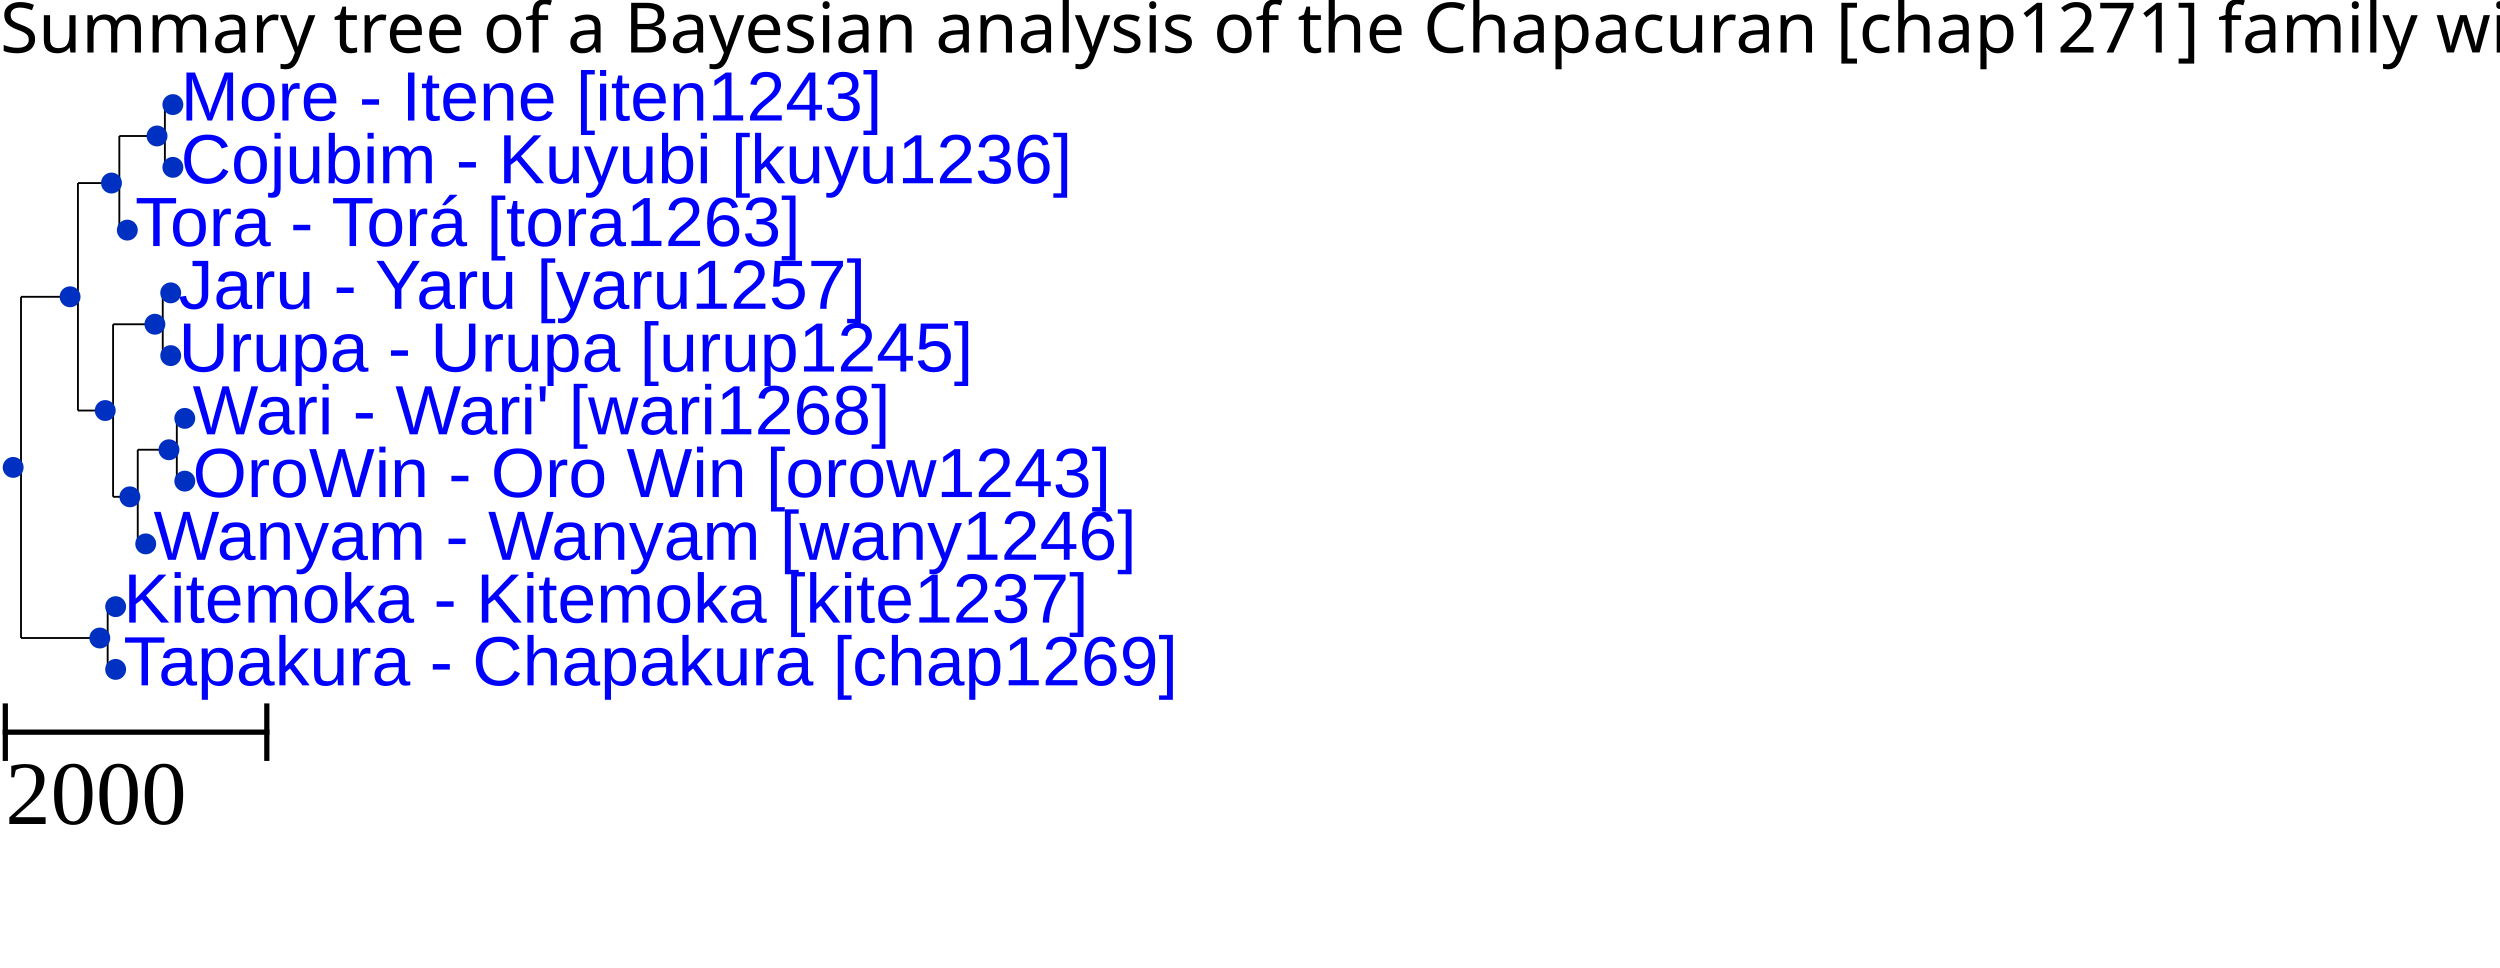
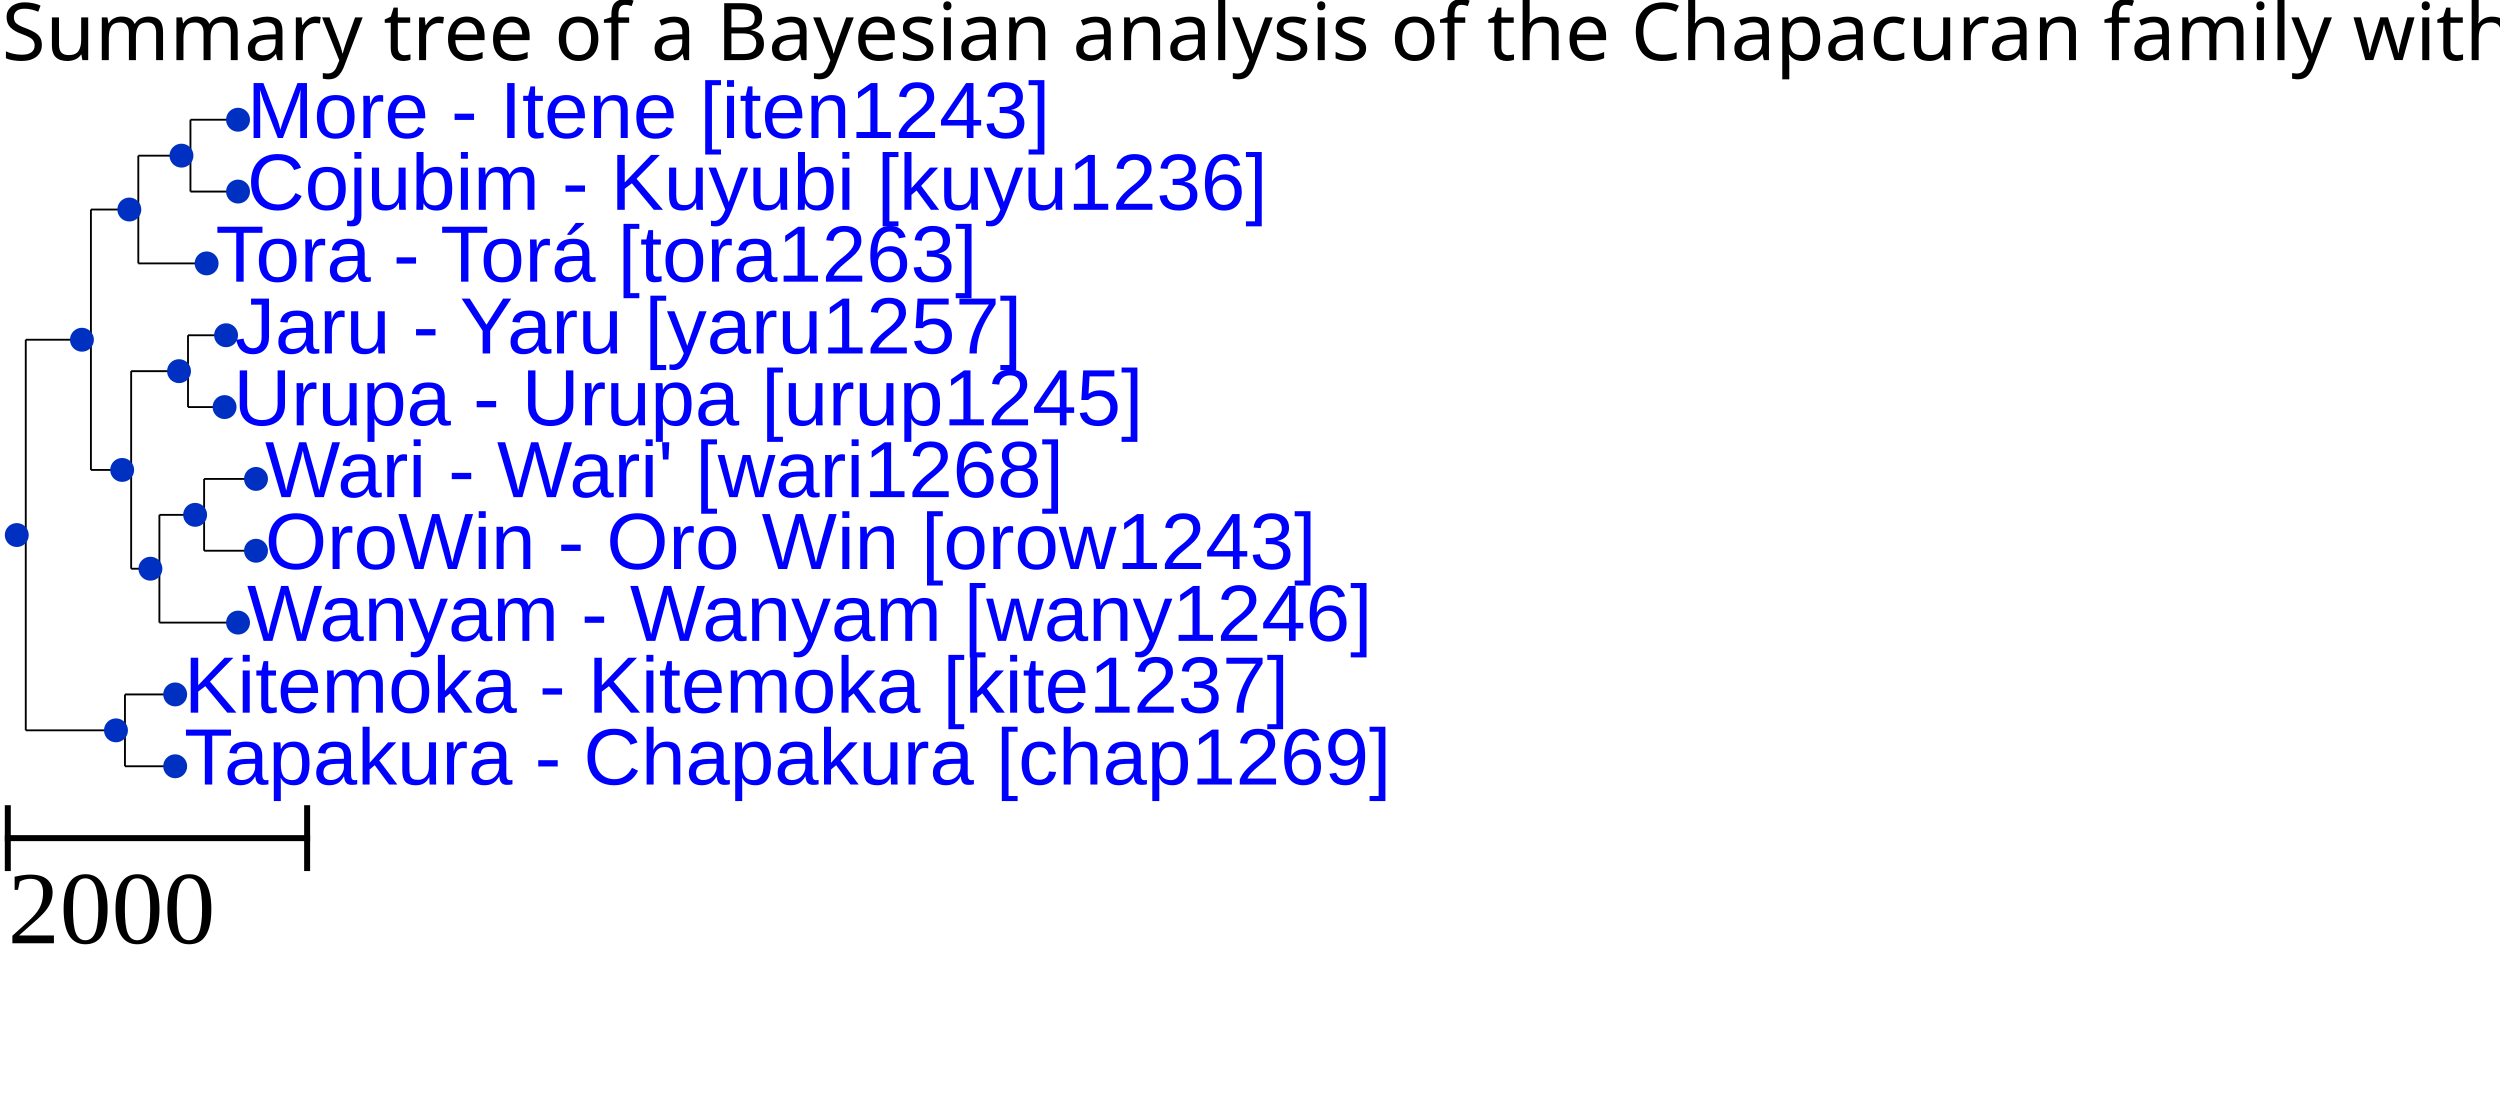
- <svg xmlns="http://www.w3.org/2000/svg" width="352.778mm" height="136.525mm" viewBox="0 0 1000 387.029" version="1.2" baseProfile="tiny">
+ <svg xmlns="http://www.w3.org/2000/svg" width="352.778mm" height="156.281mm" viewBox="0 0 1000 443.645" version="1.2" baseProfile="tiny">
  <defs> </defs>
  <g fill="none" stroke="black" stroke-width="1" fill-rule="evenodd" stroke-linecap="square" stroke-linejoin="bevel">
-     <g fill="none" stroke="none" transform="matrix(2.09205,0,0,2.09205,0,27.1967)" font-family=".AppleSystemUIFont" font-size="13pt" font-weight="400" font-style="normal">
-       <rect x="0" y="-13" width="478" height="185" />
-     </g>
-     <g fill="none" stroke="none" transform="matrix(2.09205,0,0,2.09205,2.09205,29.2887)" font-family=".AppleSystemUIFont" font-size="13pt" font-weight="400" font-style="normal">
-       <rect x="0" y="0" width="120.816" height="120" />
-     </g>
-     <g fill="none" stroke="#000000" stroke-opacity="1" stroke-width="1" stroke-linecap="butt" stroke-linejoin="bevel" transform="matrix(2.09205,0,0,2.09205,2.09205,29.2887)" font-family=".AppleSystemUIFont" font-size="13pt" font-weight="400" font-style="normal">
+     <g fill="none" stroke="none" transform="matrix(2.39808,0,0,2.39808,0,31.1751)" font-family=".AppleSystemUIFont" font-size="13pt" font-weight="400" font-style="normal">
+       <rect x="0" y="-13" width="417" height="185" />
+     </g>
+     <g fill="none" stroke="none" transform="matrix(2.39808,0,0,2.39808,2.39808,33.5731)" font-family=".AppleSystemUIFont" font-size="13pt" font-weight="400" font-style="normal">
+       <rect x="0" y="0" width="131.96" height="120" />
+     </g>
+     <g fill="none" stroke="#000000" stroke-opacity="1" stroke-width="1" stroke-linecap="butt" stroke-linejoin="bevel" transform="matrix(2.39808,0,0,2.39808,2.39808,33.5731)" font-family=".AppleSystemUIFont" font-size="13pt" font-weight="400" font-style="normal">
      <polyline fill="none" vector-effect="non-scaling-stroke" points="3,42.75 3,108 " />
    </g>
-     <g fill="#0030c1" fill-opacity="1" stroke="#0030c1" stroke-opacity="1" stroke-width="1" stroke-linecap="square" stroke-linejoin="bevel" transform="matrix(2.09205,0,0,2.09205,2.09205,183.839)" font-family=".AppleSystemUIFont" font-size="13pt" font-weight="400" font-style="normal">
-       <circle cx="1.5" cy="1.5" r="1.5" />
-     </g>
-     <g fill="none" stroke="#000000" stroke-opacity="1" stroke-width="1" stroke-linecap="butt" stroke-linejoin="bevel" transform="matrix(2.09205,0,0,2.09205,8.3682,29.2887)" font-family=".AppleSystemUIFont" font-size="13pt" font-weight="400" font-style="normal">
+     <g fill="#0030c1" fill-opacity="1" stroke="#0030c1" stroke-opacity="1" stroke-width="1" stroke-linecap="square" stroke-linejoin="bevel" transform="matrix(2.39808,0,0,2.39808,2.39808,210.731)" font-family=".AppleSystemUIFont" font-size="13pt" font-weight="400" font-style="normal">
+       <circle cx="1.5" cy="1.5" r="1.5" />
+     </g>
+     <g fill="none" stroke="#000000" stroke-opacity="1" stroke-width="1" stroke-linecap="butt" stroke-linejoin="bevel" transform="matrix(2.39808,0,0,2.39808,9.59233,33.5731)" font-family=".AppleSystemUIFont" font-size="13pt" font-weight="400" font-style="normal">
      <polyline fill="none" vector-effect="non-scaling-stroke" points="10.884,21 10.884,64.5 " />
    </g>
-     <g fill="none" stroke="#000000" stroke-opacity="1" stroke-width="1" stroke-linecap="butt" stroke-linejoin="bevel" transform="matrix(2.09205,0,0,2.09205,8.3682,29.2887)" font-family=".AppleSystemUIFont" font-size="13pt" font-weight="400" font-style="normal">
+     <g fill="none" stroke="#000000" stroke-opacity="1" stroke-width="1" stroke-linecap="butt" stroke-linejoin="bevel" transform="matrix(2.39808,0,0,2.39808,9.59233,33.5731)" font-family=".AppleSystemUIFont" font-size="13pt" font-weight="400" font-style="normal">
      <polyline fill="none" vector-effect="non-scaling-stroke" points="0,42.75 7.884,42.75 " />
    </g>
-     <g fill="#0030c1" fill-opacity="1" stroke="#0030c1" stroke-opacity="1" stroke-width="1" stroke-linecap="square" stroke-linejoin="bevel" transform="matrix(2.09205,0,0,2.09205,24.8623,115.586)" font-family=".AppleSystemUIFont" font-size="13pt" font-weight="400" font-style="normal">
-       <circle cx="1.5" cy="1.5" r="1.5" />
-     </g>
-     <g fill="none" stroke="#000000" stroke-opacity="1" stroke-width="1" stroke-linecap="butt" stroke-linejoin="bevel" transform="matrix(2.09205,0,0,2.09205,31.1385,29.2887)" font-family=".AppleSystemUIFont" font-size="13pt" font-weight="400" font-style="normal">
+     <g fill="#0030c1" fill-opacity="1" stroke="#0030c1" stroke-opacity="1" stroke-width="1" stroke-linecap="square" stroke-linejoin="bevel" transform="matrix(2.39808,0,0,2.39808,28.4993,132.494)" font-family=".AppleSystemUIFont" font-size="13pt" font-weight="400" font-style="normal">
+       <circle cx="1.5" cy="1.5" r="1.5" />
+     </g>
+     <g fill="none" stroke="#000000" stroke-opacity="1" stroke-width="1" stroke-linecap="butt" stroke-linejoin="bevel" transform="matrix(2.39808,0,0,2.39808,35.6935,33.5731)" font-family=".AppleSystemUIFont" font-size="13pt" font-weight="400" font-style="normal">
      <polyline fill="none" vector-effect="non-scaling-stroke" points="7.916,12 7.916,30 " />
    </g>
-     <g fill="none" stroke="#000000" stroke-opacity="1" stroke-width="1" stroke-linecap="butt" stroke-linejoin="bevel" transform="matrix(2.09205,0,0,2.09205,31.1385,29.2887)" font-family=".AppleSystemUIFont" font-size="13pt" font-weight="400" font-style="normal">
+     <g fill="none" stroke="#000000" stroke-opacity="1" stroke-width="1" stroke-linecap="butt" stroke-linejoin="bevel" transform="matrix(2.39808,0,0,2.39808,35.6935,33.5731)" font-family=".AppleSystemUIFont" font-size="13pt" font-weight="400" font-style="normal">
      <polyline fill="none" vector-effect="non-scaling-stroke" points="0,21 4.916,21 " />
    </g>
-     <g fill="#0030c1" fill-opacity="1" stroke="#0030c1" stroke-opacity="1" stroke-width="1" stroke-linecap="square" stroke-linejoin="bevel" transform="matrix(2.09205,0,0,2.09205,41.4228,70.0837)" font-family=".AppleSystemUIFont" font-size="13pt" font-weight="400" font-style="normal">
-       <circle cx="1.5" cy="1.5" r="1.5" />
-     </g>
-     <g fill="none" stroke="#000000" stroke-opacity="1" stroke-width="1" stroke-linecap="butt" stroke-linejoin="bevel" transform="matrix(2.09205,0,0,2.09205,47.699,29.2887)" font-family=".AppleSystemUIFont" font-size="13pt" font-weight="400" font-style="normal">
+     <g fill="#0030c1" fill-opacity="1" stroke="#0030c1" stroke-opacity="1" stroke-width="1" stroke-linecap="square" stroke-linejoin="bevel" transform="matrix(2.39808,0,0,2.39808,47.4823,80.3357)" font-family=".AppleSystemUIFont" font-size="13pt" font-weight="400" font-style="normal">
+       <circle cx="1.5" cy="1.5" r="1.5" />
+     </g>
+     <g fill="none" stroke="#000000" stroke-opacity="1" stroke-width="1" stroke-linecap="butt" stroke-linejoin="bevel" transform="matrix(2.39808,0,0,2.39808,54.6765,33.5731)" font-family=".AppleSystemUIFont" font-size="13pt" font-weight="400" font-style="normal">
      <polyline fill="none" vector-effect="non-scaling-stroke" points="8.71,6 8.71,18 " />
    </g>
-     <g fill="none" stroke="#000000" stroke-opacity="1" stroke-width="1" stroke-linecap="butt" stroke-linejoin="bevel" transform="matrix(2.09205,0,0,2.09205,47.699,29.2887)" font-family=".AppleSystemUIFont" font-size="13pt" font-weight="400" font-style="normal">
+     <g fill="none" stroke="#000000" stroke-opacity="1" stroke-width="1" stroke-linecap="butt" stroke-linejoin="bevel" transform="matrix(2.39808,0,0,2.39808,54.6765,33.5731)" font-family=".AppleSystemUIFont" font-size="13pt" font-weight="400" font-style="normal">
      <polyline fill="none" vector-effect="non-scaling-stroke" points="0,12 5.71,12 " />
    </g>
-     <g fill="#0030c1" fill-opacity="1" stroke="#0030c1" stroke-opacity="1" stroke-width="1" stroke-linecap="square" stroke-linejoin="bevel" transform="matrix(2.09205,0,0,2.09205,59.6443,51.2552)" font-family=".AppleSystemUIFont" font-size="13pt" font-weight="400" font-style="normal">
-       <circle cx="1.5" cy="1.5" r="1.5" />
-     </g>
-     <g fill="none" stroke="#000000" stroke-opacity="1" stroke-width="1" stroke-linecap="butt" stroke-linejoin="bevel" transform="matrix(2.09205,0,0,2.09205,65.9205,29.2887)" font-family=".AppleSystemUIFont" font-size="13pt" font-weight="400" font-style="normal">
-       <polyline fill="none" vector-effect="non-scaling-stroke" points="0,6 0.025,6 " />
-     </g>
-     <g fill="#0030c1" fill-opacity="1" stroke="#0030c1" stroke-opacity="1" stroke-width="1" stroke-linecap="square" stroke-linejoin="bevel" transform="matrix(2.09205,0,0,2.09205,65.9728,38.7029)" font-family=".AppleSystemUIFont" font-size="13pt" font-weight="400" font-style="normal">
-       <circle cx="1.5" cy="1.5" r="1.5" />
-     </g>
-     <g fill="none" stroke="#000000" stroke-opacity="1" stroke-width="1" stroke-linecap="square" stroke-linejoin="bevel" transform="matrix(2.09205,0,0,2.09205,72.2489,29.2887)" font-family="Arial" font-size="10pt" font-weight="400" font-style="normal">
+     <g fill="#0030c1" fill-opacity="1" stroke="#0030c1" stroke-opacity="1" stroke-width="1" stroke-linecap="square" stroke-linejoin="bevel" transform="matrix(2.39808,0,0,2.39808,68.3693,58.753)" font-family=".AppleSystemUIFont" font-size="13pt" font-weight="400" font-style="normal">
+       <circle cx="1.5" cy="1.5" r="1.5" />
+     </g>
+     <g fill="none" stroke="#000000" stroke-opacity="1" stroke-width="1" stroke-linecap="butt" stroke-linejoin="bevel" transform="matrix(2.39808,0,0,2.39808,75.5635,33.5731)" font-family=".AppleSystemUIFont" font-size="13pt" font-weight="400" font-style="normal">
+       <polyline fill="none" vector-effect="non-scaling-stroke" points="0,6 6.45,6 " />
+     </g>
+     <g fill="#0030c1" fill-opacity="1" stroke="#0030c1" stroke-opacity="1" stroke-width="1" stroke-linecap="square" stroke-linejoin="bevel" transform="matrix(2.39808,0,0,2.39808,91.0321,44.3645)" font-family=".AppleSystemUIFont" font-size="13pt" font-weight="400" font-style="normal">
+       <circle cx="1.5" cy="1.5" r="1.5" />
+     </g>
+     <g fill="none" stroke="#000000" stroke-opacity="1" stroke-width="1" stroke-linecap="square" stroke-linejoin="bevel" transform="matrix(2.39808,0,0,2.39808,98.2263,33.5731)" font-family="Arial" font-size="10pt" font-weight="400" font-style="normal">
      <a href="https://glottolog.org/resource/languoid/id/iten1243" title="The glottolog name">
        <text fill="#0000ff" fill-opacity="1" stroke="none" xml:space="preserve" x="0" y="9.047" font-family="Arial" font-size="10pt" font-weight="400" font-style="normal">More - Itene [iten1243]</text>
      </a>
    </g>
-     <g fill="none" stroke="#000000" stroke-opacity="1" stroke-width="1" stroke-linecap="butt" stroke-linejoin="bevel" transform="matrix(2.09205,0,0,2.09205,65.9205,54.3933)" font-family=".AppleSystemUIFont" font-size="13pt" font-weight="400" font-style="normal">
-       <polyline fill="none" vector-effect="non-scaling-stroke" points="0,6 0.025,6 " />
-     </g>
-     <g fill="#0030c1" fill-opacity="1" stroke="#0030c1" stroke-opacity="1" stroke-width="1" stroke-linecap="square" stroke-linejoin="bevel" transform="matrix(2.09205,0,0,2.09205,65.9728,63.8075)" font-family=".AppleSystemUIFont" font-size="13pt" font-weight="400" font-style="normal">
-       <circle cx="1.5" cy="1.5" r="1.5" />
-     </g>
-     <g fill="none" stroke="#000000" stroke-opacity="1" stroke-width="1" stroke-linecap="square" stroke-linejoin="bevel" transform="matrix(2.09205,0,0,2.09205,72.2489,54.3933)" font-family="Arial" font-size="10pt" font-weight="400" font-style="normal">
+     <g fill="none" stroke="#000000" stroke-opacity="1" stroke-width="1" stroke-linecap="butt" stroke-linejoin="bevel" transform="matrix(2.39808,0,0,2.39808,75.5635,62.3501)" font-family=".AppleSystemUIFont" font-size="13pt" font-weight="400" font-style="normal">
+       <polyline fill="none" vector-effect="non-scaling-stroke" points="0,6 6.45,6 " />
+     </g>
+     <g fill="#0030c1" fill-opacity="1" stroke="#0030c1" stroke-opacity="1" stroke-width="1" stroke-linecap="square" stroke-linejoin="bevel" transform="matrix(2.39808,0,0,2.39808,91.0321,73.1415)" font-family=".AppleSystemUIFont" font-size="13pt" font-weight="400" font-style="normal">
+       <circle cx="1.5" cy="1.5" r="1.5" />
+     </g>
+     <g fill="none" stroke="#000000" stroke-opacity="1" stroke-width="1" stroke-linecap="square" stroke-linejoin="bevel" transform="matrix(2.39808,0,0,2.39808,98.2263,62.3501)" font-family="Arial" font-size="10pt" font-weight="400" font-style="normal">
      <a href="https://glottolog.org/resource/languoid/id/kuyu1236" title="The glottolog name">
        <text fill="#0000ff" fill-opacity="1" stroke="none" xml:space="preserve" x="0" y="9.047" font-family="Arial" font-size="10pt" font-weight="400" font-style="normal">Cojubim - Kuyubi [kuyu1236]</text>
      </a>
    </g>
-     <g fill="none" stroke="#000000" stroke-opacity="1" stroke-width="1" stroke-linecap="butt" stroke-linejoin="bevel" transform="matrix(2.09205,0,0,2.09205,47.699,79.4979)" font-family=".AppleSystemUIFont" font-size="13pt" font-weight="400" font-style="normal">
-       <polyline fill="none" vector-effect="non-scaling-stroke" points="0,6 0.025,6 " />
-     </g>
-     <g fill="#0030c1" fill-opacity="1" stroke="#0030c1" stroke-opacity="1" stroke-width="1" stroke-linecap="square" stroke-linejoin="bevel" transform="matrix(2.09205,0,0,2.09205,47.7513,88.9121)" font-family=".AppleSystemUIFont" font-size="13pt" font-weight="400" font-style="normal">
-       <circle cx="1.5" cy="1.5" r="1.5" />
-     </g>
-     <g fill="none" stroke="#000000" stroke-opacity="1" stroke-width="1" stroke-linecap="square" stroke-linejoin="bevel" transform="matrix(2.09205,0,0,2.09205,54.0274,79.4979)" font-family="Arial" font-size="10pt" font-weight="400" font-style="normal">
+     <g fill="none" stroke="#000000" stroke-opacity="1" stroke-width="1" stroke-linecap="butt" stroke-linejoin="bevel" transform="matrix(2.39808,0,0,2.39808,54.6765,91.1271)" font-family=".AppleSystemUIFont" font-size="13pt" font-weight="400" font-style="normal">
+       <polyline fill="none" vector-effect="non-scaling-stroke" points="0,6 9.91,6 " />
+     </g>
+     <g fill="#0030c1" fill-opacity="1" stroke="#0030c1" stroke-opacity="1" stroke-width="1" stroke-linecap="square" stroke-linejoin="bevel" transform="matrix(2.39808,0,0,2.39808,78.4421,101.918)" font-family=".AppleSystemUIFont" font-size="13pt" font-weight="400" font-style="normal">
+       <circle cx="1.5" cy="1.5" r="1.5" />
+     </g>
+     <g fill="none" stroke="#000000" stroke-opacity="1" stroke-width="1" stroke-linecap="square" stroke-linejoin="bevel" transform="matrix(2.39808,0,0,2.39808,85.6364,91.1271)" font-family="Arial" font-size="10pt" font-weight="400" font-style="normal">
      <a href="https://glottolog.org/resource/languoid/id/tora1263" title="The glottolog name">
        <text fill="#0000ff" fill-opacity="1" stroke="none" xml:space="preserve" x="0" y="9.047" font-family="Arial" font-size="10pt" font-weight="400" font-style="normal">Tora - Torá [tora1263]</text>
      </a>
    </g>
-     <g fill="none" stroke="#000000" stroke-opacity="1" stroke-width="1" stroke-linecap="butt" stroke-linejoin="bevel" transform="matrix(2.09205,0,0,2.09205,31.1385,104.603)" font-family=".AppleSystemUIFont" font-size="13pt" font-weight="400" font-style="normal">
+     <g fill="none" stroke="#000000" stroke-opacity="1" stroke-width="1" stroke-linecap="butt" stroke-linejoin="bevel" transform="matrix(2.39808,0,0,2.39808,35.6935,119.904)" font-family=".AppleSystemUIFont" font-size="13pt" font-weight="400" font-style="normal">
      <polyline fill="none" vector-effect="non-scaling-stroke" points="6.721,12 6.721,45 " />
    </g>
-     <g fill="none" stroke="#000000" stroke-opacity="1" stroke-width="1" stroke-linecap="butt" stroke-linejoin="bevel" transform="matrix(2.09205,0,0,2.09205,31.1385,104.603)" font-family=".AppleSystemUIFont" font-size="13pt" font-weight="400" font-style="normal">
+     <g fill="none" stroke="#000000" stroke-opacity="1" stroke-width="1" stroke-linecap="butt" stroke-linejoin="bevel" transform="matrix(2.39808,0,0,2.39808,35.6935,119.904)" font-family=".AppleSystemUIFont" font-size="13pt" font-weight="400" font-style="normal">
      <polyline fill="none" vector-effect="non-scaling-stroke" points="0,28.5 3.721,28.5 " />
    </g>
-     <g fill="#0030c1" fill-opacity="1" stroke="#0030c1" stroke-opacity="1" stroke-width="1" stroke-linecap="square" stroke-linejoin="bevel" transform="matrix(2.09205,0,0,2.09205,38.9227,161.088)" font-family=".AppleSystemUIFont" font-size="13pt" font-weight="400" font-style="normal">
-       <circle cx="1.5" cy="1.5" r="1.5" />
-     </g>
-     <g fill="none" stroke="#000000" stroke-opacity="1" stroke-width="1" stroke-linecap="butt" stroke-linejoin="bevel" transform="matrix(2.09205,0,0,2.09205,45.1988,104.603)" font-family=".AppleSystemUIFont" font-size="13pt" font-weight="400" font-style="normal">
+     <g fill="#0030c1" fill-opacity="1" stroke="#0030c1" stroke-opacity="1" stroke-width="1" stroke-linecap="square" stroke-linejoin="bevel" transform="matrix(2.39808,0,0,2.39808,44.6164,184.652)" font-family=".AppleSystemUIFont" font-size="13pt" font-weight="400" font-style="normal">
+       <circle cx="1.5" cy="1.5" r="1.5" />
+     </g>
+     <g fill="none" stroke="#000000" stroke-opacity="1" stroke-width="1" stroke-linecap="butt" stroke-linejoin="bevel" transform="matrix(2.39808,0,0,2.39808,51.8107,119.904)" font-family=".AppleSystemUIFont" font-size="13pt" font-weight="400" font-style="normal">
      <polyline fill="none" vector-effect="non-scaling-stroke" points="9.497,6 9.497,18 " />
    </g>
-     <g fill="none" stroke="#000000" stroke-opacity="1" stroke-width="1" stroke-linecap="butt" stroke-linejoin="bevel" transform="matrix(2.09205,0,0,2.09205,45.1988,104.603)" font-family=".AppleSystemUIFont" font-size="13pt" font-weight="400" font-style="normal">
+     <g fill="none" stroke="#000000" stroke-opacity="1" stroke-width="1" stroke-linecap="butt" stroke-linejoin="bevel" transform="matrix(2.39808,0,0,2.39808,51.8107,119.904)" font-family=".AppleSystemUIFont" font-size="13pt" font-weight="400" font-style="normal">
      <polyline fill="none" vector-effect="non-scaling-stroke" points="0,12 6.497,12 " />
    </g>
-     <g fill="#0030c1" fill-opacity="1" stroke="#0030c1" stroke-opacity="1" stroke-width="1" stroke-linecap="square" stroke-linejoin="bevel" transform="matrix(2.09205,0,0,2.09205,58.7908,126.569)" font-family=".AppleSystemUIFont" font-size="13pt" font-weight="400" font-style="normal">
-       <circle cx="1.5" cy="1.5" r="1.5" />
-     </g>
-     <g fill="none" stroke="#000000" stroke-opacity="1" stroke-width="1" stroke-linecap="butt" stroke-linejoin="bevel" transform="matrix(2.09205,0,0,2.09205,65.067,104.603)" font-family=".AppleSystemUIFont" font-size="13pt" font-weight="400" font-style="normal">
-       <polyline fill="none" vector-effect="non-scaling-stroke" points="0,6 0.025,6 " />
-     </g>
-     <g fill="#0030c1" fill-opacity="1" stroke="#0030c1" stroke-opacity="1" stroke-width="1" stroke-linecap="square" stroke-linejoin="bevel" transform="matrix(2.09205,0,0,2.09205,65.1193,114.017)" font-family=".AppleSystemUIFont" font-size="13pt" font-weight="400" font-style="normal">
-       <circle cx="1.5" cy="1.5" r="1.5" />
-     </g>
-     <g fill="none" stroke="#000000" stroke-opacity="1" stroke-width="1" stroke-linecap="square" stroke-linejoin="bevel" transform="matrix(2.09205,0,0,2.09205,71.3954,104.603)" font-family="Arial" font-size="10pt" font-weight="400" font-style="normal">
+     <g fill="#0030c1" fill-opacity="1" stroke="#0030c1" stroke-opacity="1" stroke-width="1" stroke-linecap="square" stroke-linejoin="bevel" transform="matrix(2.39808,0,0,2.39808,67.3909,145.084)" font-family=".AppleSystemUIFont" font-size="13pt" font-weight="400" font-style="normal">
+       <circle cx="1.5" cy="1.5" r="1.5" />
+     </g>
+     <g fill="none" stroke="#000000" stroke-opacity="1" stroke-width="1" stroke-linecap="butt" stroke-linejoin="bevel" transform="matrix(2.39808,0,0,2.39808,74.5852,119.904)" font-family=".AppleSystemUIFont" font-size="13pt" font-weight="400" font-style="normal">
+       <polyline fill="none" vector-effect="non-scaling-stroke" points="0,6 4.858,6 " />
+     </g>
+     <g fill="#0030c1" fill-opacity="1" stroke="#0030c1" stroke-opacity="1" stroke-width="1" stroke-linecap="square" stroke-linejoin="bevel" transform="matrix(2.39808,0,0,2.39808,86.2359,130.695)" font-family=".AppleSystemUIFont" font-size="13pt" font-weight="400" font-style="normal">
+       <circle cx="1.5" cy="1.5" r="1.5" />
+     </g>
+     <g fill="none" stroke="#000000" stroke-opacity="1" stroke-width="1" stroke-linecap="square" stroke-linejoin="bevel" transform="matrix(2.39808,0,0,2.39808,93.4301,119.904)" font-family="Arial" font-size="10pt" font-weight="400" font-style="normal">
      <a href="https://glottolog.org/resource/languoid/id/yaru1257" title="The glottolog name">
        <text fill="#0000ff" fill-opacity="1" stroke="none" xml:space="preserve" x="0" y="9.047" font-family="Arial" font-size="10pt" font-weight="400" font-style="normal">Jaru - Yaru [yaru1257]</text>
      </a>
    </g>
-     <g fill="none" stroke="#000000" stroke-opacity="1" stroke-width="1" stroke-linecap="butt" stroke-linejoin="bevel" transform="matrix(2.09205,0,0,2.09205,65.067,129.707)" font-family=".AppleSystemUIFont" font-size="13pt" font-weight="400" font-style="normal">
-       <polyline fill="none" vector-effect="non-scaling-stroke" points="0,6 0.025,6 " />
-     </g>
-     <g fill="#0030c1" fill-opacity="1" stroke="#0030c1" stroke-opacity="1" stroke-width="1" stroke-linecap="square" stroke-linejoin="bevel" transform="matrix(2.09205,0,0,2.09205,65.1193,139.121)" font-family=".AppleSystemUIFont" font-size="13pt" font-weight="400" font-style="normal">
-       <circle cx="1.5" cy="1.5" r="1.5" />
-     </g>
-     <g fill="none" stroke="#000000" stroke-opacity="1" stroke-width="1" stroke-linecap="square" stroke-linejoin="bevel" transform="matrix(2.09205,0,0,2.09205,71.3954,129.707)" font-family="Arial" font-size="10pt" font-weight="400" font-style="normal">
+     <g fill="none" stroke="#000000" stroke-opacity="1" stroke-width="1" stroke-linecap="butt" stroke-linejoin="bevel" transform="matrix(2.39808,0,0,2.39808,74.5852,148.681)" font-family=".AppleSystemUIFont" font-size="13pt" font-weight="400" font-style="normal">
+       <polyline fill="none" vector-effect="non-scaling-stroke" points="0,6 4.608,6 " />
+     </g>
+     <g fill="#0030c1" fill-opacity="1" stroke="#0030c1" stroke-opacity="1" stroke-width="1" stroke-linecap="square" stroke-linejoin="bevel" transform="matrix(2.39808,0,0,2.39808,85.6364,159.472)" font-family=".AppleSystemUIFont" font-size="13pt" font-weight="400" font-style="normal">
+       <circle cx="1.5" cy="1.5" r="1.5" />
+     </g>
+     <g fill="none" stroke="#000000" stroke-opacity="1" stroke-width="1" stroke-linecap="square" stroke-linejoin="bevel" transform="matrix(2.39808,0,0,2.39808,92.8306,148.681)" font-family="Arial" font-size="10pt" font-weight="400" font-style="normal">
      <a href="https://glottolog.org/resource/languoid/id/urup1245" title="The glottolog name">
        <text fill="#0000ff" fill-opacity="1" stroke="none" xml:space="preserve" x="0" y="9.047" font-family="Arial" font-size="10pt" font-weight="400" font-style="normal">Urupa - Urupa [urup1245]</text>
      </a>
    </g>
-     <g fill="none" stroke="#000000" stroke-opacity="1" stroke-width="1" stroke-linecap="butt" stroke-linejoin="bevel" transform="matrix(2.09205,0,0,2.09205,45.1988,154.812)" font-family=".AppleSystemUIFont" font-size="13pt" font-weight="400" font-style="normal">
+     <g fill="none" stroke="#000000" stroke-opacity="1" stroke-width="1" stroke-linecap="butt" stroke-linejoin="bevel" transform="matrix(2.39808,0,0,2.39808,51.8107,177.458)" font-family=".AppleSystemUIFont" font-size="13pt" font-weight="400" font-style="normal">
      <polyline fill="none" vector-effect="non-scaling-stroke" points="4.717,12 4.717,30 " />
    </g>
-     <g fill="none" stroke="#000000" stroke-opacity="1" stroke-width="1" stroke-linecap="butt" stroke-linejoin="bevel" transform="matrix(2.09205,0,0,2.09205,45.1988,154.812)" font-family=".AppleSystemUIFont" font-size="13pt" font-weight="400" font-style="normal">
+     <g fill="none" stroke="#000000" stroke-opacity="1" stroke-width="1" stroke-linecap="butt" stroke-linejoin="bevel" transform="matrix(2.39808,0,0,2.39808,51.8107,177.458)" font-family=".AppleSystemUIFont" font-size="13pt" font-weight="400" font-style="normal">
      <polyline fill="none" vector-effect="non-scaling-stroke" points="0,21 1.717,21 " />
    </g>
-     <g fill="#0030c1" fill-opacity="1" stroke="#0030c1" stroke-opacity="1" stroke-width="1" stroke-linecap="square" stroke-linejoin="bevel" transform="matrix(2.09205,0,0,2.09205,48.7911,195.607)" font-family=".AppleSystemUIFont" font-size="13pt" font-weight="400" font-style="normal">
-       <circle cx="1.5" cy="1.5" r="1.5" />
-     </g>
-     <g fill="none" stroke="#000000" stroke-opacity="1" stroke-width="1" stroke-linecap="butt" stroke-linejoin="bevel" transform="matrix(2.09205,0,0,2.09205,55.0672,154.812)" font-family=".AppleSystemUIFont" font-size="13pt" font-weight="400" font-style="normal">
+     <g fill="#0030c1" fill-opacity="1" stroke="#0030c1" stroke-opacity="1" stroke-width="1" stroke-linecap="square" stroke-linejoin="bevel" transform="matrix(2.39808,0,0,2.39808,55.9284,224.221)" font-family=".AppleSystemUIFont" font-size="13pt" font-weight="400" font-style="normal">
+       <circle cx="1.5" cy="1.5" r="1.5" />
+     </g>
+     <g fill="none" stroke="#000000" stroke-opacity="1" stroke-width="1" stroke-linecap="butt" stroke-linejoin="bevel" transform="matrix(2.39808,0,0,2.39808,63.1226,177.458)" font-family=".AppleSystemUIFont" font-size="13pt" font-weight="400" font-style="normal">
      <polyline fill="none" vector-effect="non-scaling-stroke" points="7.469,6 7.469,18 " />
    </g>
-     <g fill="none" stroke="#000000" stroke-opacity="1" stroke-width="1" stroke-linecap="butt" stroke-linejoin="bevel" transform="matrix(2.09205,0,0,2.09205,55.0672,154.812)" font-family=".AppleSystemUIFont" font-size="13pt" font-weight="400" font-style="normal">
+     <g fill="none" stroke="#000000" stroke-opacity="1" stroke-width="1" stroke-linecap="butt" stroke-linejoin="bevel" transform="matrix(2.39808,0,0,2.39808,63.1226,177.458)" font-family=".AppleSystemUIFont" font-size="13pt" font-weight="400" font-style="normal">
      <polyline fill="none" vector-effect="non-scaling-stroke" points="0,12 4.469,12 " />
    </g>
-     <g fill="#0030c1" fill-opacity="1" stroke="#0030c1" stroke-opacity="1" stroke-width="1" stroke-linecap="square" stroke-linejoin="bevel" transform="matrix(2.09205,0,0,2.09205,64.4173,176.778)" font-family=".AppleSystemUIFont" font-size="13pt" font-weight="400" font-style="normal">
-       <circle cx="1.5" cy="1.5" r="1.5" />
-     </g>
-     <g fill="none" stroke="#000000" stroke-opacity="1" stroke-width="1" stroke-linecap="butt" stroke-linejoin="bevel" transform="matrix(2.09205,0,0,2.09205,70.6935,154.812)" font-family=".AppleSystemUIFont" font-size="13pt" font-weight="400" font-style="normal">
-       <polyline fill="none" vector-effect="non-scaling-stroke" points="0,6 0.025,6 " />
-     </g>
-     <g fill="#0030c1" fill-opacity="1" stroke="#0030c1" stroke-opacity="1" stroke-width="1" stroke-linecap="square" stroke-linejoin="bevel" transform="matrix(2.09205,0,0,2.09205,70.7458,164.226)" font-family=".AppleSystemUIFont" font-size="13pt" font-weight="400" font-style="normal">
-       <circle cx="1.5" cy="1.5" r="1.5" />
-     </g>
-     <g fill="none" stroke="#000000" stroke-opacity="1" stroke-width="1" stroke-linecap="square" stroke-linejoin="bevel" transform="matrix(2.09205,0,0,2.09205,77.0219,154.812)" font-family="Arial" font-size="10pt" font-weight="400" font-style="normal">
+     <g fill="#0030c1" fill-opacity="1" stroke="#0030c1" stroke-opacity="1" stroke-width="1" stroke-linecap="square" stroke-linejoin="bevel" transform="matrix(2.39808,0,0,2.39808,73.8405,202.638)" font-family=".AppleSystemUIFont" font-size="13pt" font-weight="400" font-style="normal">
+       <circle cx="1.5" cy="1.5" r="1.5" />
+     </g>
+     <g fill="none" stroke="#000000" stroke-opacity="1" stroke-width="1" stroke-linecap="butt" stroke-linejoin="bevel" transform="matrix(2.39808,0,0,2.39808,81.0347,177.458)" font-family=".AppleSystemUIFont" font-size="13pt" font-weight="400" font-style="normal">
+       <polyline fill="none" vector-effect="non-scaling-stroke" points="0,6 7.169,6 " />
+     </g>
+     <g fill="#0030c1" fill-opacity="1" stroke="#0030c1" stroke-opacity="1" stroke-width="1" stroke-linecap="square" stroke-linejoin="bevel" transform="matrix(2.39808,0,0,2.39808,98.2263,188.249)" font-family=".AppleSystemUIFont" font-size="13pt" font-weight="400" font-style="normal">
+       <circle cx="1.5" cy="1.5" r="1.5" />
+     </g>
+     <g fill="none" stroke="#000000" stroke-opacity="1" stroke-width="1" stroke-linecap="square" stroke-linejoin="bevel" transform="matrix(2.39808,0,0,2.39808,105.421,177.458)" font-family="Arial" font-size="10pt" font-weight="400" font-style="normal">
      <a href="https://glottolog.org/resource/languoid/id/wari1268" title="The glottolog name">
        <text fill="#0000ff" fill-opacity="1" stroke="none" xml:space="preserve" x="0" y="9.047" font-family="Arial" font-size="10pt" font-weight="400" font-style="normal">Wari - Wari' [wari1268]</text>
      </a>
    </g>
-     <g fill="none" stroke="#000000" stroke-opacity="1" stroke-width="1" stroke-linecap="butt" stroke-linejoin="bevel" transform="matrix(2.09205,0,0,2.09205,70.6935,179.916)" font-family=".AppleSystemUIFont" font-size="13pt" font-weight="400" font-style="normal">
-       <polyline fill="none" vector-effect="non-scaling-stroke" points="0,6 0.025,6 " />
-     </g>
-     <g fill="#0030c1" fill-opacity="1" stroke="#0030c1" stroke-opacity="1" stroke-width="1" stroke-linecap="square" stroke-linejoin="bevel" transform="matrix(2.09205,0,0,2.09205,70.7458,189.331)" font-family=".AppleSystemUIFont" font-size="13pt" font-weight="400" font-style="normal">
-       <circle cx="1.5" cy="1.5" r="1.5" />
-     </g>
-     <g fill="none" stroke="#000000" stroke-opacity="1" stroke-width="1" stroke-linecap="square" stroke-linejoin="bevel" transform="matrix(2.09205,0,0,2.09205,77.0219,179.916)" font-family="Arial" font-size="10pt" font-weight="400" font-style="normal">
+     <g fill="none" stroke="#000000" stroke-opacity="1" stroke-width="1" stroke-linecap="butt" stroke-linejoin="bevel" transform="matrix(2.39808,0,0,2.39808,81.0347,206.235)" font-family=".AppleSystemUIFont" font-size="13pt" font-weight="400" font-style="normal">
+       <polyline fill="none" vector-effect="non-scaling-stroke" points="0,6 7.169,6 " />
+     </g>
+     <g fill="#0030c1" fill-opacity="1" stroke="#0030c1" stroke-opacity="1" stroke-width="1" stroke-linecap="square" stroke-linejoin="bevel" transform="matrix(2.39808,0,0,2.39808,98.2263,217.026)" font-family=".AppleSystemUIFont" font-size="13pt" font-weight="400" font-style="normal">
+       <circle cx="1.5" cy="1.5" r="1.5" />
+     </g>
+     <g fill="none" stroke="#000000" stroke-opacity="1" stroke-width="1" stroke-linecap="square" stroke-linejoin="bevel" transform="matrix(2.39808,0,0,2.39808,105.421,206.235)" font-family="Arial" font-size="10pt" font-weight="400" font-style="normal">
      <a href="https://glottolog.org/resource/languoid/id/orow1243" title="The glottolog name">
        <text fill="#0000ff" fill-opacity="1" stroke="none" xml:space="preserve" x="0" y="9.047" font-family="Arial" font-size="10pt" font-weight="400" font-style="normal">OroWin - Oro Win [orow1243]</text>
      </a>
    </g>
-     <g fill="none" stroke="#000000" stroke-opacity="1" stroke-width="1" stroke-linecap="butt" stroke-linejoin="bevel" transform="matrix(2.09205,0,0,2.09205,55.0672,205.021)" font-family=".AppleSystemUIFont" font-size="13pt" font-weight="400" font-style="normal">
-       <polyline fill="none" vector-effect="non-scaling-stroke" points="0,6 0.025,6 " />
-     </g>
-     <g fill="#0030c1" fill-opacity="1" stroke="#0030c1" stroke-opacity="1" stroke-width="1" stroke-linecap="square" stroke-linejoin="bevel" transform="matrix(2.09205,0,0,2.09205,55.1195,214.435)" font-family=".AppleSystemUIFont" font-size="13pt" font-weight="400" font-style="normal">
-       <circle cx="1.5" cy="1.5" r="1.5" />
-     </g>
-     <g fill="none" stroke="#000000" stroke-opacity="1" stroke-width="1" stroke-linecap="square" stroke-linejoin="bevel" transform="matrix(2.09205,0,0,2.09205,61.3957,205.021)" font-family="Arial" font-size="10pt" font-weight="400" font-style="normal">
+     <g fill="none" stroke="#000000" stroke-opacity="1" stroke-width="1" stroke-linecap="butt" stroke-linejoin="bevel" transform="matrix(2.39808,0,0,2.39808,63.1226,235.012)" font-family=".AppleSystemUIFont" font-size="13pt" font-weight="400" font-style="normal">
+       <polyline fill="none" vector-effect="non-scaling-stroke" points="0,6 11.638,6 " />
+     </g>
+     <g fill="#0030c1" fill-opacity="1" stroke="#0030c1" stroke-opacity="1" stroke-width="1" stroke-linecap="square" stroke-linejoin="bevel" transform="matrix(2.39808,0,0,2.39808,91.0321,245.803)" font-family=".AppleSystemUIFont" font-size="13pt" font-weight="400" font-style="normal">
+       <circle cx="1.5" cy="1.5" r="1.5" />
+     </g>
+     <g fill="none" stroke="#000000" stroke-opacity="1" stroke-width="1" stroke-linecap="square" stroke-linejoin="bevel" transform="matrix(2.39808,0,0,2.39808,98.2263,235.012)" font-family="Arial" font-size="10pt" font-weight="400" font-style="normal">
      <a href="https://glottolog.org/resource/languoid/id/wany1246" title="The glottolog name">
        <text fill="#0000ff" fill-opacity="1" stroke="none" xml:space="preserve" x="0" y="9.047" font-family="Arial" font-size="10pt" font-weight="400" font-style="normal">Wanyam - Wanyam [wany1246]</text>
      </a>
    </g>
-     <g fill="none" stroke="#000000" stroke-opacity="1" stroke-width="1" stroke-linecap="butt" stroke-linejoin="bevel" transform="matrix(2.09205,0,0,2.09205,8.3682,230.126)" font-family=".AppleSystemUIFont" font-size="13pt" font-weight="400" font-style="normal">
+     <g fill="none" stroke="#000000" stroke-opacity="1" stroke-width="1" stroke-linecap="butt" stroke-linejoin="bevel" transform="matrix(2.39808,0,0,2.39808,9.59233,263.789)" font-family=".AppleSystemUIFont" font-size="13pt" font-weight="400" font-style="normal">
      <polyline fill="none" vector-effect="non-scaling-stroke" points="16.57,6 16.57,18 " />
    </g>
-     <g fill="none" stroke="#000000" stroke-opacity="1" stroke-width="1" stroke-linecap="butt" stroke-linejoin="bevel" transform="matrix(2.09205,0,0,2.09205,8.3682,230.126)" font-family=".AppleSystemUIFont" font-size="13pt" font-weight="400" font-style="normal">
+     <g fill="none" stroke="#000000" stroke-opacity="1" stroke-width="1" stroke-linecap="butt" stroke-linejoin="bevel" transform="matrix(2.39808,0,0,2.39808,9.59233,263.789)" font-family=".AppleSystemUIFont" font-size="13pt" font-weight="400" font-style="normal">
      <polyline fill="none" vector-effect="non-scaling-stroke" points="0,12 13.57,12 " />
    </g>
-     <g fill="#0030c1" fill-opacity="1" stroke="#0030c1" stroke-opacity="1" stroke-width="1" stroke-linecap="square" stroke-linejoin="bevel" transform="matrix(2.09205,0,0,2.09205,36.7574,252.092)" font-family=".AppleSystemUIFont" font-size="13pt" font-weight="400" font-style="normal">
-       <circle cx="1.5" cy="1.5" r="1.5" />
-     </g>
-     <g fill="none" stroke="#000000" stroke-opacity="1" stroke-width="1" stroke-linecap="butt" stroke-linejoin="bevel" transform="matrix(2.09205,0,0,2.09205,43.0336,230.126)" font-family=".AppleSystemUIFont" font-size="13pt" font-weight="400" font-style="normal">
-       <polyline fill="none" vector-effect="non-scaling-stroke" points="0,6 0.025,6 " />
-     </g>
-     <g fill="#0030c1" fill-opacity="1" stroke="#0030c1" stroke-opacity="1" stroke-width="1" stroke-linecap="square" stroke-linejoin="bevel" transform="matrix(2.09205,0,0,2.09205,43.0859,239.54)" font-family=".AppleSystemUIFont" font-size="13pt" font-weight="400" font-style="normal">
-       <circle cx="1.5" cy="1.5" r="1.5" />
-     </g>
-     <g fill="none" stroke="#000000" stroke-opacity="1" stroke-width="1" stroke-linecap="square" stroke-linejoin="bevel" transform="matrix(2.09205,0,0,2.09205,49.362,230.126)" font-family="Arial" font-size="10pt" font-weight="400" font-style="normal">
+     <g fill="#0030c1" fill-opacity="1" stroke="#0030c1" stroke-opacity="1" stroke-width="1" stroke-linecap="square" stroke-linejoin="bevel" transform="matrix(2.39808,0,0,2.39808,42.1344,288.969)" font-family=".AppleSystemUIFont" font-size="13pt" font-weight="400" font-style="normal">
+       <circle cx="1.5" cy="1.5" r="1.5" />
+     </g>
+     <g fill="none" stroke="#000000" stroke-opacity="1" stroke-width="1" stroke-linecap="butt" stroke-linejoin="bevel" transform="matrix(2.39808,0,0,2.39808,49.3287,263.789)" font-family=".AppleSystemUIFont" font-size="13pt" font-weight="400" font-style="normal">
+       <polyline fill="none" vector-effect="non-scaling-stroke" points="0,6 6.89,6 " />
+     </g>
+     <g fill="#0030c1" fill-opacity="1" stroke="#0030c1" stroke-opacity="1" stroke-width="1" stroke-linecap="square" stroke-linejoin="bevel" transform="matrix(2.39808,0,0,2.39808,65.8522,274.58)" font-family=".AppleSystemUIFont" font-size="13pt" font-weight="400" font-style="normal">
+       <circle cx="1.5" cy="1.5" r="1.5" />
+     </g>
+     <g fill="none" stroke="#000000" stroke-opacity="1" stroke-width="1" stroke-linecap="square" stroke-linejoin="bevel" transform="matrix(2.39808,0,0,2.39808,73.0464,263.789)" font-family="Arial" font-size="10pt" font-weight="400" font-style="normal">
      <a href="https://glottolog.org/resource/languoid/id/kite1237" title="The glottolog name">
        <text fill="#0000ff" fill-opacity="1" stroke="none" xml:space="preserve" x="0" y="9.047" font-family="Arial" font-size="10pt" font-weight="400" font-style="normal">Kitemoka - Kitemoka [kite1237]</text>
      </a>
    </g>
-     <g fill="none" stroke="#000000" stroke-opacity="1" stroke-width="1" stroke-linecap="butt" stroke-linejoin="bevel" transform="matrix(2.09205,0,0,2.09205,43.0336,255.23)" font-family=".AppleSystemUIFont" font-size="13pt" font-weight="400" font-style="normal">
-       <polyline fill="none" vector-effect="non-scaling-stroke" points="0,6 0.025,6 " />
-     </g>
-     <g fill="#0030c1" fill-opacity="1" stroke="#0030c1" stroke-opacity="1" stroke-width="1" stroke-linecap="square" stroke-linejoin="bevel" transform="matrix(2.09205,0,0,2.09205,43.0859,264.644)" font-family=".AppleSystemUIFont" font-size="13pt" font-weight="400" font-style="normal">
-       <circle cx="1.5" cy="1.5" r="1.5" />
-     </g>
-     <g fill="none" stroke="#000000" stroke-opacity="1" stroke-width="1" stroke-linecap="square" stroke-linejoin="bevel" transform="matrix(2.09205,0,0,2.09205,49.362,255.23)" font-family="Arial" font-size="10pt" font-weight="400" font-style="normal">
+     <g fill="none" stroke="#000000" stroke-opacity="1" stroke-width="1" stroke-linecap="butt" stroke-linejoin="bevel" transform="matrix(2.39808,0,0,2.39808,49.3287,292.566)" font-family=".AppleSystemUIFont" font-size="13pt" font-weight="400" font-style="normal">
+       <polyline fill="none" vector-effect="non-scaling-stroke" points="0,6 6.89,6 " />
+     </g>
+     <g fill="#0030c1" fill-opacity="1" stroke="#0030c1" stroke-opacity="1" stroke-width="1" stroke-linecap="square" stroke-linejoin="bevel" transform="matrix(2.39808,0,0,2.39808,65.8522,303.357)" font-family=".AppleSystemUIFont" font-size="13pt" font-weight="400" font-style="normal">
+       <circle cx="1.5" cy="1.5" r="1.5" />
+     </g>
+     <g fill="none" stroke="#000000" stroke-opacity="1" stroke-width="1" stroke-linecap="square" stroke-linejoin="bevel" transform="matrix(2.39808,0,0,2.39808,73.0464,292.566)" font-family="Arial" font-size="10pt" font-weight="400" font-style="normal">
      <a href="https://glottolog.org/resource/languoid/id/chap1269" title="The glottolog name">
        <text fill="#0000ff" fill-opacity="1" stroke="none" xml:space="preserve" x="0" y="9.047" font-family="Arial" font-size="10pt" font-weight="400" font-style="normal">Tapakura - Chapakura [chap1269]</text>
      </a>
    </g>
-     <g fill="none" stroke="#000000" stroke-opacity="1" stroke-width="1" stroke-linecap="square" stroke-linejoin="bevel" transform="matrix(2.09205,0,0,2.09205,0,0)" font-family="Verdana" font-size="10pt" font-weight="400" font-style="normal">
-       <text fill="#000000" fill-opacity="1" stroke="none" xml:space="preserve" x="0" y="10.047" font-family="Verdana" font-size="10pt" font-weight="400" font-style="normal">Summary tree of a Bayesian analysis of the Chapacuran [chap1271] family with years as scale</text>
-     </g>
-     <g fill="none" stroke="#000000" stroke-opacity="1" stroke-width="1" stroke-linecap="square" stroke-linejoin="bevel" transform="matrix(2.09205,0,0,2.09205,2.09205,282.427)" font-family=".AppleSystemUIFont" font-size="13pt" font-weight="400" font-style="normal">
+     <g fill="none" stroke="#000000" stroke-opacity="1" stroke-width="1" stroke-linecap="square" stroke-linejoin="bevel" transform="matrix(2.39808,0,0,2.39808,0,0)" font-family="Verdana" font-size="10pt" font-weight="400" font-style="normal">
+       <text fill="#000000" fill-opacity="1" stroke="none" xml:space="preserve" x="0" y="10.047" font-family="Verdana" font-size="10pt" font-weight="400" font-style="normal">Summary tree of a Bayesian analysis of the Chapacuran family with years as scale</text>
+     </g>
+     <g fill="none" stroke="#000000" stroke-opacity="1" stroke-width="1" stroke-linecap="square" stroke-linejoin="bevel" transform="matrix(2.39808,0,0,2.39808,2.39808,323.741)" font-family=".AppleSystemUIFont" font-size="13pt" font-weight="400" font-style="normal">
      <polyline fill="none" vector-effect="none" points="0,5 50,5 " />
    </g>
-     <g fill="none" stroke="#000000" stroke-opacity="1" stroke-width="1" stroke-linecap="square" stroke-linejoin="bevel" transform="matrix(2.09205,0,0,2.09205,2.09205,282.427)" font-family=".AppleSystemUIFont" font-size="13pt" font-weight="400" font-style="normal">
+     <g fill="none" stroke="#000000" stroke-opacity="1" stroke-width="1" stroke-linecap="square" stroke-linejoin="bevel" transform="matrix(2.39808,0,0,2.39808,2.39808,323.741)" font-family=".AppleSystemUIFont" font-size="13pt" font-weight="400" font-style="normal">
      <polyline fill="none" vector-effect="none" points="0,0 0,10 " />
    </g>
-     <g fill="none" stroke="#000000" stroke-opacity="1" stroke-width="1" stroke-linecap="square" stroke-linejoin="bevel" transform="matrix(2.09205,0,0,2.09205,2.09205,282.427)" font-family=".AppleSystemUIFont" font-size="13pt" font-weight="400" font-style="normal">
+     <g fill="none" stroke="#000000" stroke-opacity="1" stroke-width="1" stroke-linecap="square" stroke-linejoin="bevel" transform="matrix(2.39808,0,0,2.39808,2.39808,323.741)" font-family=".AppleSystemUIFont" font-size="13pt" font-weight="400" font-style="normal">
      <polyline fill="none" vector-effect="none" points="50,0 50,10 " />
    </g>
-     <g fill="none" stroke="#000000" stroke-opacity="1" stroke-width="1" stroke-linecap="square" stroke-linejoin="bevel" transform="matrix(2.09205,0,0,2.09205,2.09205,303.347)" font-family=".AppleSystemUIFont" font-size="13pt" font-weight="400" font-style="normal">
+     <g fill="none" stroke="#000000" stroke-opacity="1" stroke-width="1" stroke-linecap="square" stroke-linejoin="bevel" transform="matrix(2.39808,0,0,2.39808,2.39808,347.722)" font-family=".AppleSystemUIFont" font-size="13pt" font-weight="400" font-style="normal">
      <text fill="#000000" fill-opacity="1" stroke="none" xml:space="preserve" x="0" y="12.562" font-family=".AppleSystemUIFont" font-size="13pt" font-weight="400" font-style="normal">2000</text>
    </g>
  </g>
</svg>
